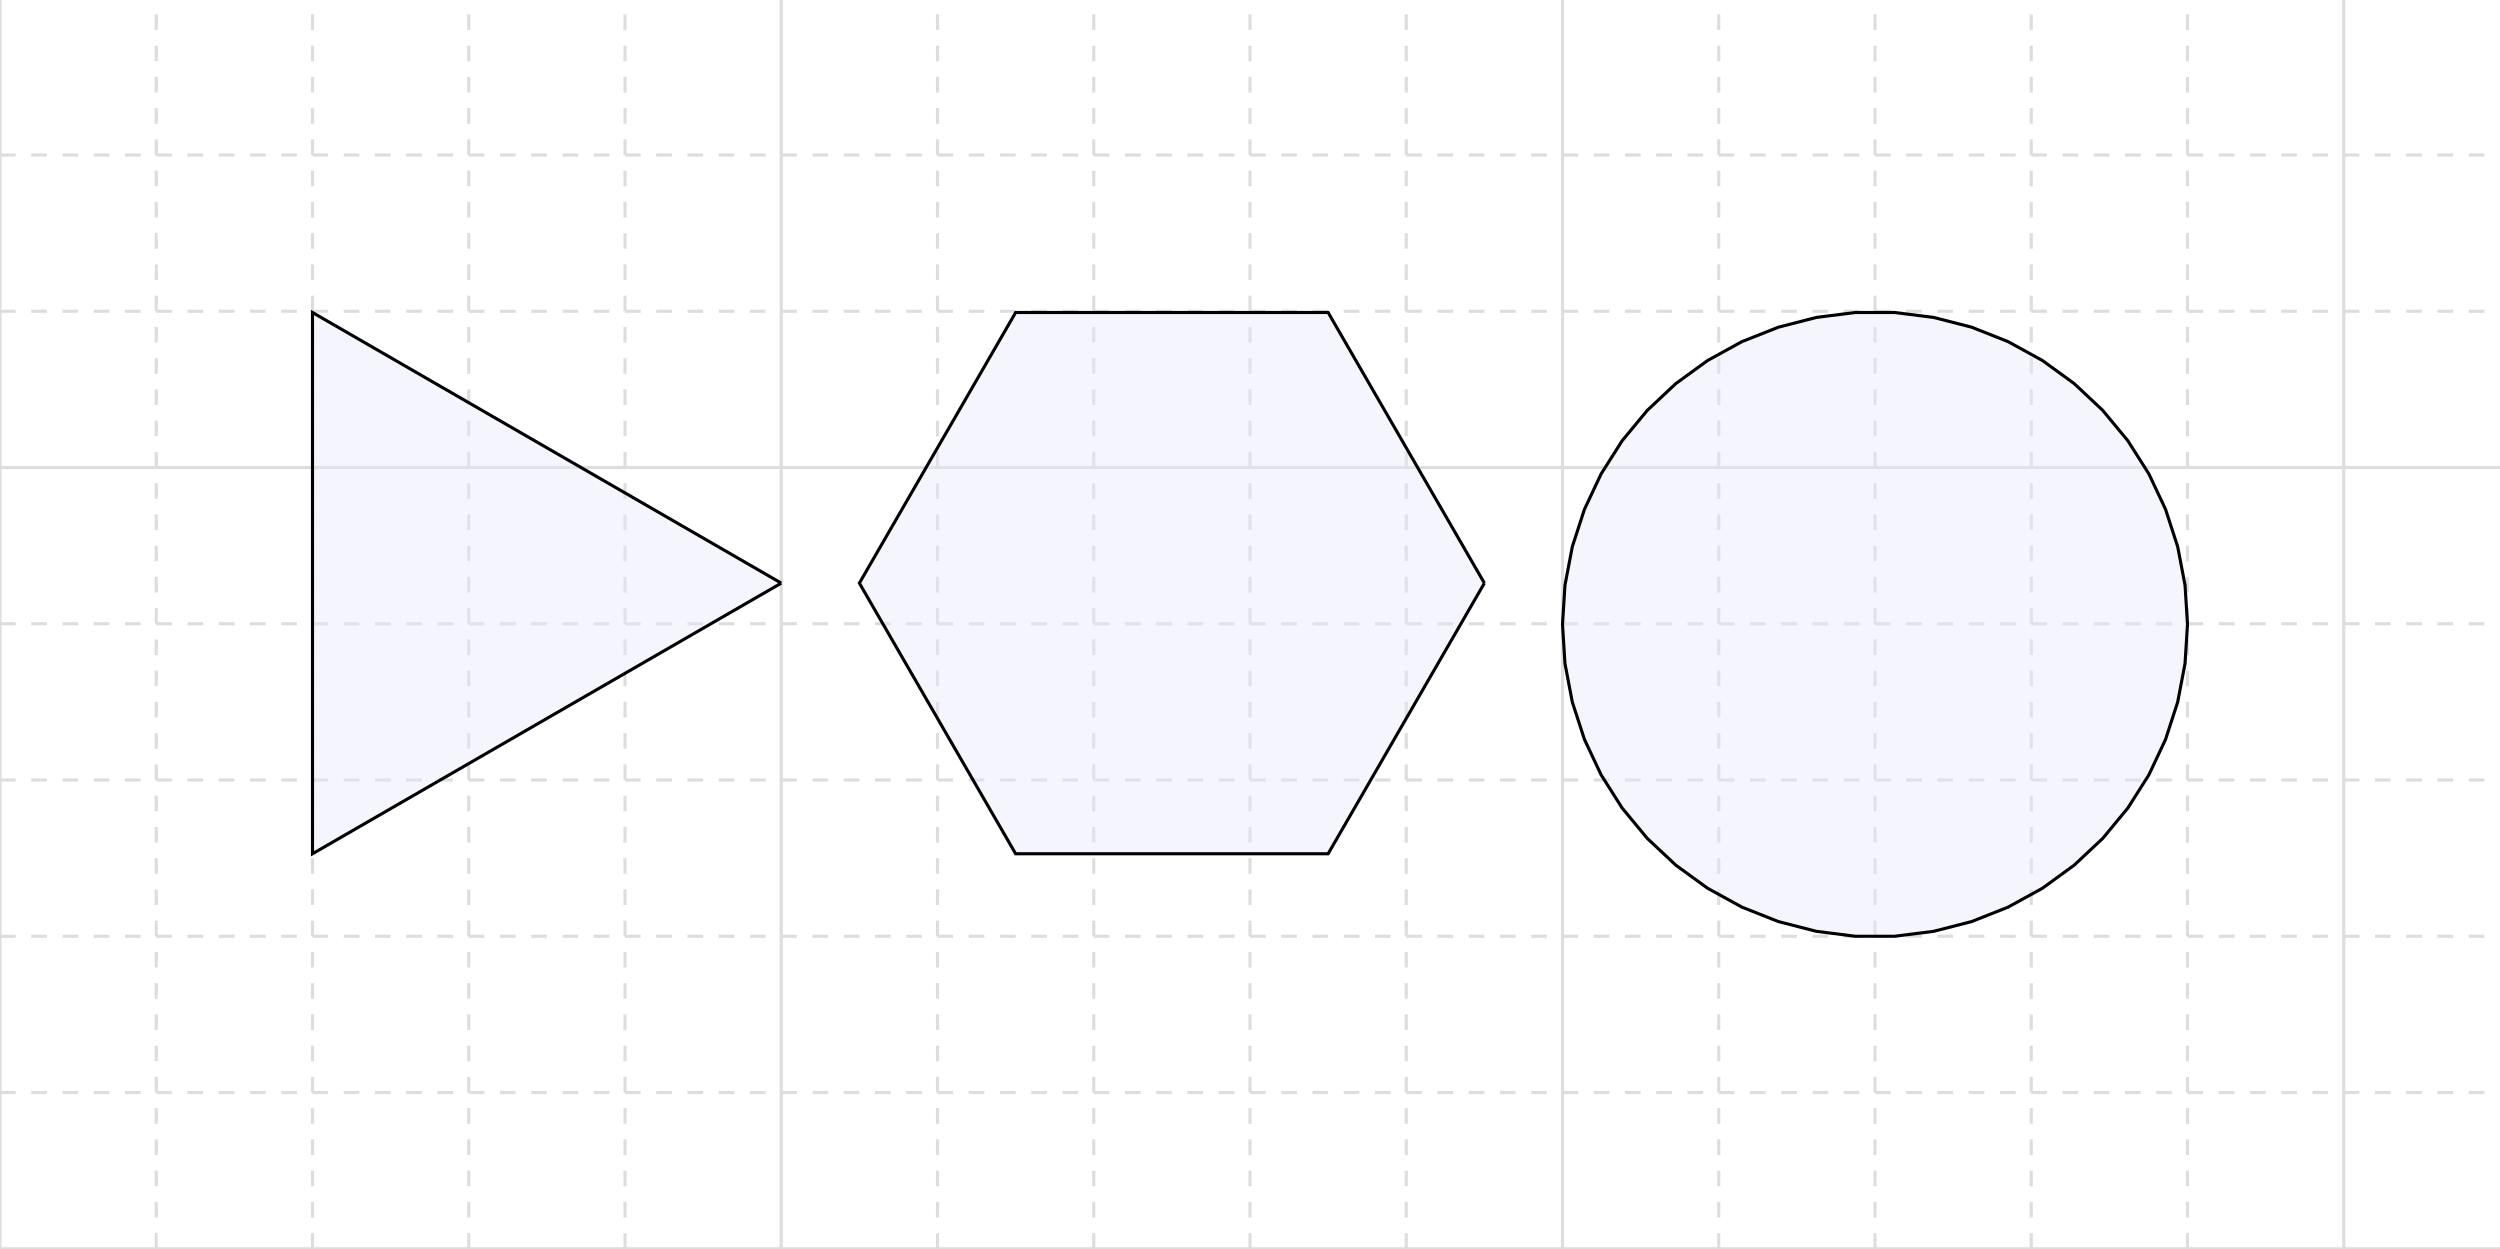
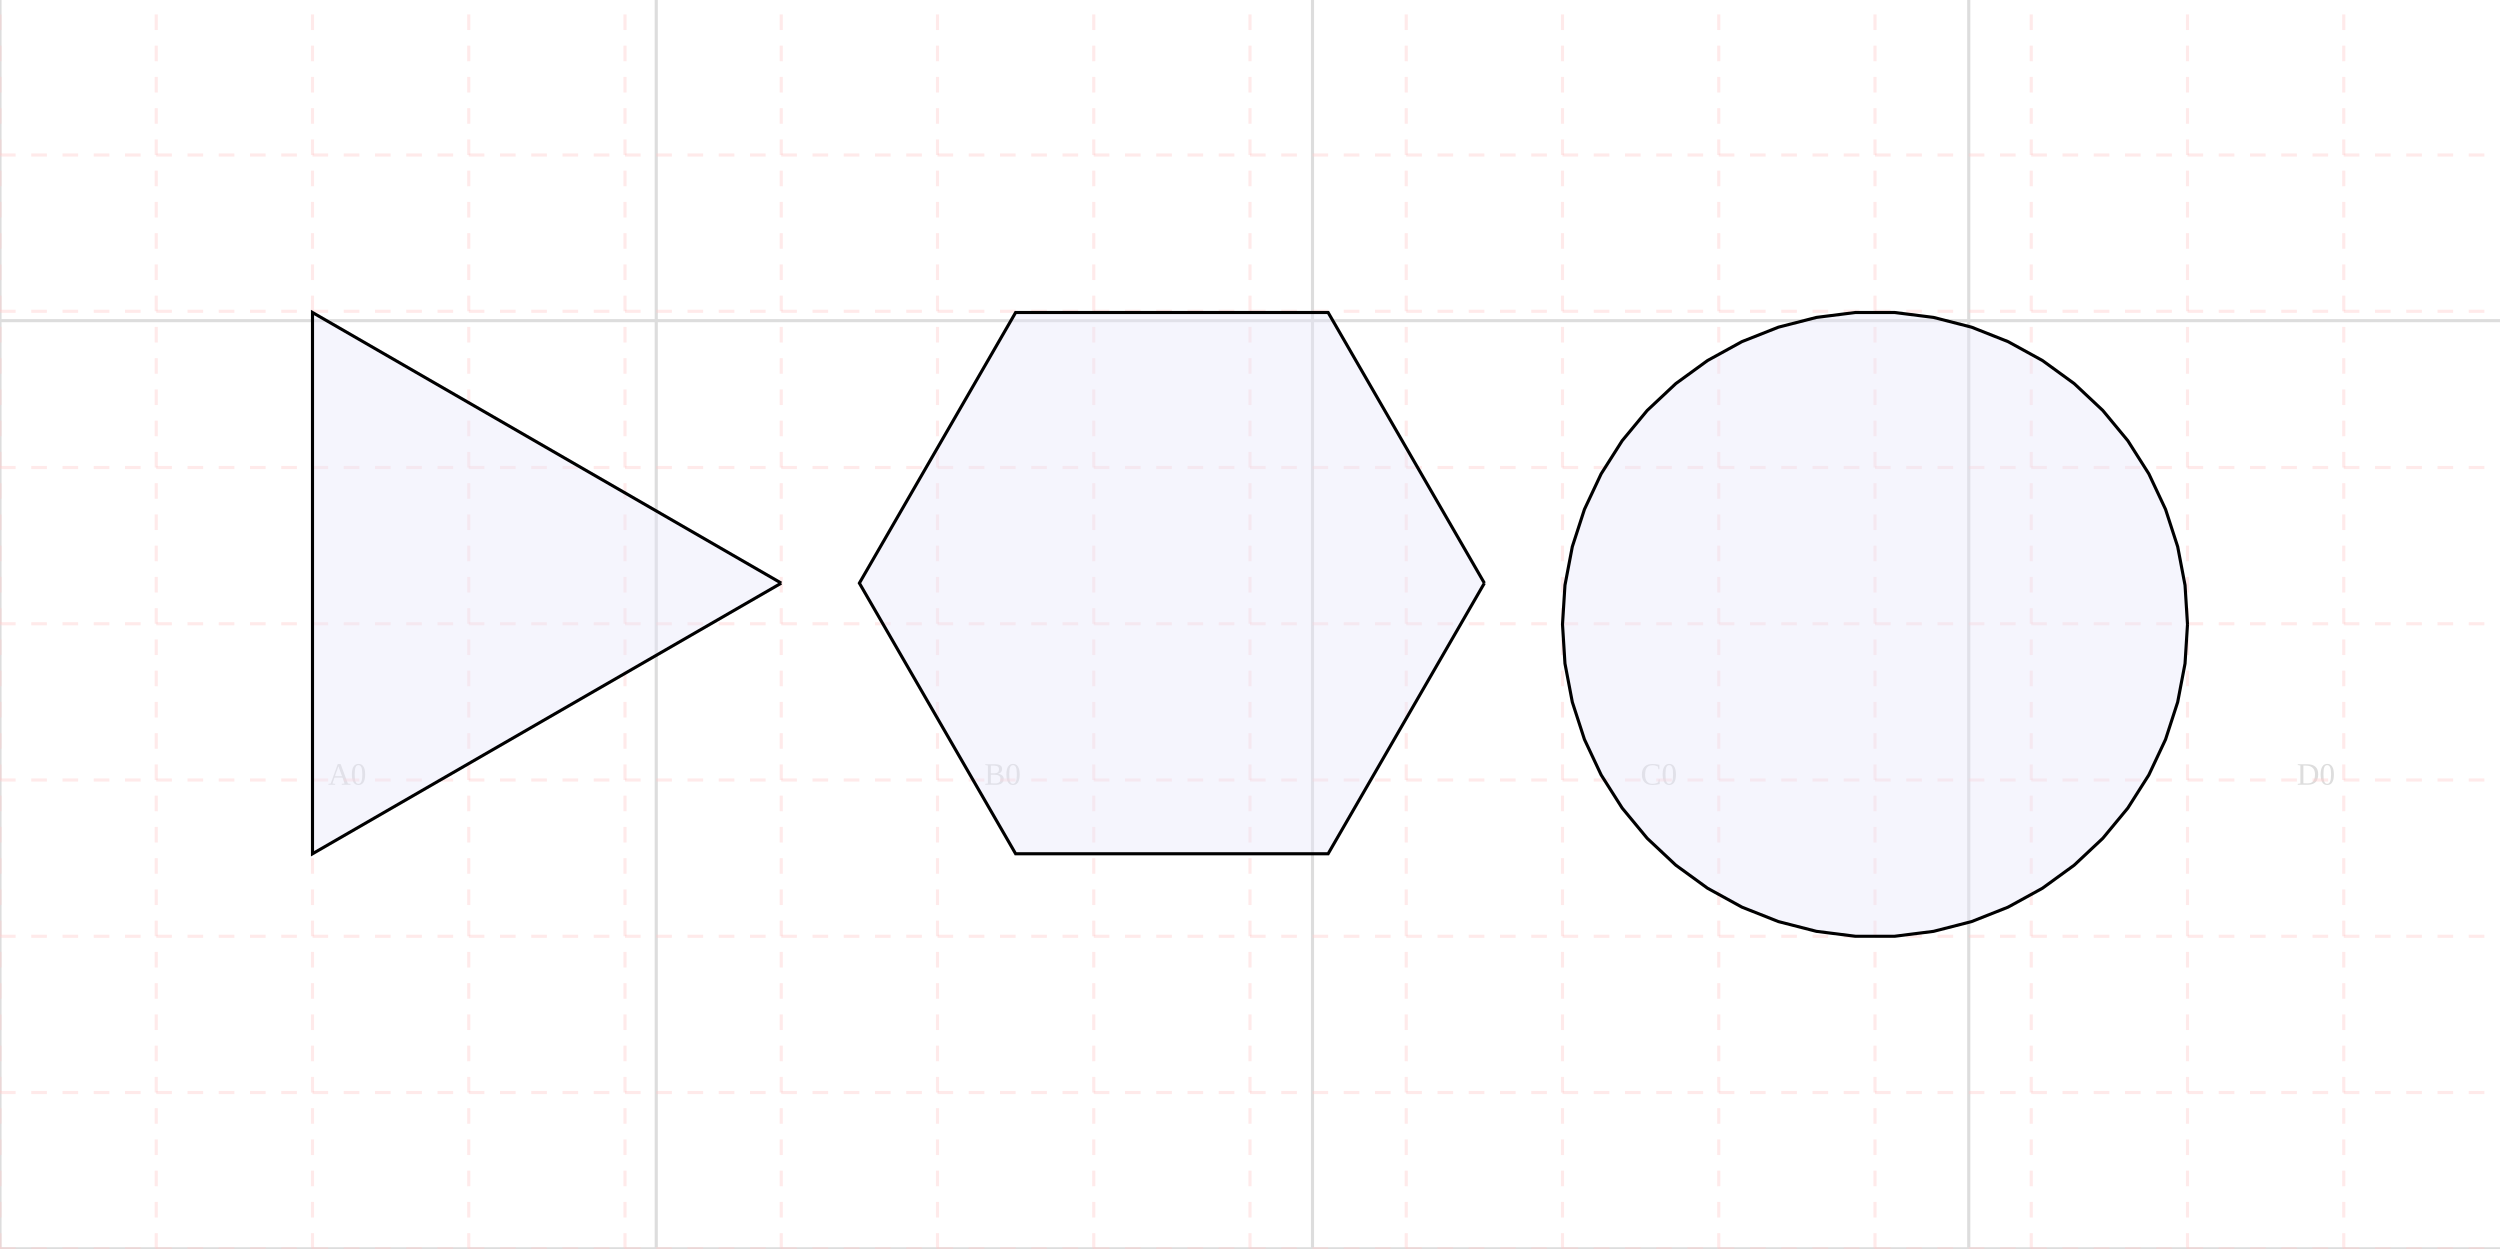
<svg xmlns="http://www.w3.org/2000/svg" width="800.0" height="399.605" viewBox="-75.0 -125.0 800.0 399.605" stroke="black" fill="none">
  <defs>
</defs>
  <path d="M-75.0,274.605 L725.0,274.605" stroke="#dddddd" />
-   <path d="M-75.0,224.605 L725.0,224.605" stroke="#dddddd" stroke-dasharray="5" />
-   <path d="M-75.0,174.605 L725.0,174.605" stroke="#dddddd" stroke-dasharray="5" />
-   <path d="M-75.0,124.605 L725.0,124.605" stroke="#dddddd" stroke-dasharray="5" />
-   <path d="M-75.0,74.605 L725.0,74.605" stroke="#dddddd" stroke-dasharray="5" />
-   <path d="M-75.0,24.605 L725.0,24.605" stroke="#dddddd" />
-   <path d="M-75.0,-25.395 L725.0,-25.395" stroke="#dddddd" stroke-dasharray="5" />
-   <path d="M-75.0,-75.395 L725.0,-75.395" stroke="#dddddd" stroke-dasharray="5" />
+   <path d="M-75.0,-22.395 L725.0,-22.395" stroke="#dddddd" />
  <path d="M-75.0,274.605 L-75.0,-125.0" stroke="#dddddd" />
-   <path d="M-25.0,274.605 L-25.0,-125.0" stroke="#dddddd" stroke-dasharray="5" />
-   <path d="M25.0,274.605 L25.0,-125.0" stroke="#dddddd" stroke-dasharray="5" />
-   <path d="M75.0,274.605 L75.0,-125.0" stroke="#dddddd" stroke-dasharray="5" />
-   <path d="M125.0,274.605 L125.0,-125.0" stroke="#dddddd" stroke-dasharray="5" />
-   <path d="M175.0,274.605 L175.0,-125.0" stroke="#dddddd" />
-   <path d="M225.0,274.605 L225.0,-125.0" stroke="#dddddd" stroke-dasharray="5" />
-   <path d="M275.0,274.605 L275.0,-125.0" stroke="#dddddd" stroke-dasharray="5" />
-   <path d="M325.0,274.605 L325.0,-125.0" stroke="#dddddd" stroke-dasharray="5" />
-   <path d="M375.0,274.605 L375.0,-125.0" stroke="#dddddd" stroke-dasharray="5" />
-   <path d="M425.0,274.605 L425.0,-125.0" stroke="#dddddd" />
-   <path d="M475.0,274.605 L475.0,-125.0" stroke="#dddddd" stroke-dasharray="5" />
-   <path d="M525.0,274.605 L525.0,-125.0" stroke="#dddddd" stroke-dasharray="5" />
-   <path d="M575.0,274.605 L575.0,-125.0" stroke="#dddddd" stroke-dasharray="5" />
-   <path d="M625.0,274.605 L625.0,-125.0" stroke="#dddddd" stroke-dasharray="5" />
-   <path d="M675.0,274.605 L675.0,-125.0" stroke="#dddddd" />
+   <path d="M135.0,274.605 L135.0,-125.0" stroke="#dddddd" />
+   <path d="M345.0,274.605 L345.0,-125.0" stroke="#dddddd" />
+   <path d="M555.0,274.605 L555.0,-125.0" stroke="#dddddd" />
+   <text x="30.0" y="126.105" font-size="10" stroke="none" fill="#dddddd" dy="0em">A0</text>
+   <text x="240.0" y="126.105" font-size="10" stroke="none" fill="#dddddd" dy="0em">B0</text>
+   <text x="450.0" y="126.105" font-size="10" stroke="none" fill="#dddddd" dy="0em">C0</text>
+   <text x="660.0" y="126.105" font-size="10" stroke="none" fill="#dddddd" dy="0em">D0</text>
+   <path d="M-75.0,274.605 L725.0,274.605" stroke="#ffcccc66" stroke-dasharray="5" />
+   <path d="M-75.0,224.605 L725.0,224.605" stroke="#ffcccc66" stroke-dasharray="5" />
+   <path d="M-75.0,174.605 L725.0,174.605" stroke="#ffcccc66" stroke-dasharray="5" />
+   <path d="M-75.0,124.605 L725.0,124.605" stroke="#ffcccc66" stroke-dasharray="5" />
+   <path d="M-75.0,74.605 L725.0,74.605" stroke="#ffcccc66" stroke-dasharray="5" />
+   <path d="M-75.0,24.605 L725.0,24.605" stroke="#ffcccc66" stroke-dasharray="5" />
+   <path d="M-75.0,-25.395 L725.0,-25.395" stroke="#ffcccc66" stroke-dasharray="5" />
+   <path d="M-75.0,-75.395 L725.0,-75.395" stroke="#ffcccc66" stroke-dasharray="5" />
+   <path d="M-75.0,274.605 L-75.0,-125.0" stroke="#ffcccc66" stroke-dasharray="5" />
+   <path d="M-25.0,274.605 L-25.0,-125.0" stroke="#ffcccc66" stroke-dasharray="5" />
+   <path d="M25.0,274.605 L25.0,-125.0" stroke="#ffcccc66" stroke-dasharray="5" />
+   <path d="M75.0,274.605 L75.0,-125.0" stroke="#ffcccc66" stroke-dasharray="5" />
+   <path d="M125.0,274.605 L125.0,-125.0" stroke="#ffcccc66" stroke-dasharray="5" />
+   <path d="M175.0,274.605 L175.0,-125.0" stroke="#ffcccc66" stroke-dasharray="5" />
+   <path d="M225.0,274.605 L225.0,-125.0" stroke="#ffcccc66" stroke-dasharray="5" />
+   <path d="M275.0,274.605 L275.0,-125.0" stroke="#ffcccc66" stroke-dasharray="5" />
+   <path d="M325.0,274.605 L325.0,-125.0" stroke="#ffcccc66" stroke-dasharray="5" />
+   <path d="M375.0,274.605 L375.0,-125.0" stroke="#ffcccc66" stroke-dasharray="5" />
+   <path d="M425.0,274.605 L425.0,-125.0" stroke="#ffcccc66" stroke-dasharray="5" />
+   <path d="M475.0,274.605 L475.0,-125.0" stroke="#ffcccc66" stroke-dasharray="5" />
+   <path d="M525.0,274.605 L525.0,-125.0" stroke="#ffcccc66" stroke-dasharray="5" />
+   <path d="M575.0,274.605 L575.0,-125.0" stroke="#ffcccc66" stroke-dasharray="5" />
+   <path d="M625.0,274.605 L625.0,-125.0" stroke="#ffcccc66" stroke-dasharray="5" />
+   <path d="M675.0,274.605 L675.0,-125.0" stroke="#ffcccc66" stroke-dasharray="5" />
  <g>
    <path d="M175,61.603 L25,-25.0 L25.0,148.205 L175,61.603" fill="#E6E6FA66" stroke="black" />
  </g>
  <g>
    <path d="M400,61.603 L350,-25 L250,-25.0 L200,61.603 L250.0,148.205 L350.0,148.205 L400,61.603" fill="#E6E6FA66" stroke="black" />
  </g>
  <g>
    <path d="M625.0,74.803 L624.211,62.269 L621.858,49.934 L617.978,37.99 L612.631,26.627 L605.902,16.024 L597.897,6.348 L588.742,-2.249 L578.583,-9.63 L567.578,-15.68 L555.902,-20.303 L543.738,-23.426 L531.279,-25.0 L518.721,-25.0 L506.262,-23.426 L494.098,-20.303 L482.422,-15.68 L471.417,-9.63 L461.258,-2.249 L452.103,6.348 L444.098,16.024 L437.369,26.627 L432.022,37.99 L428.142,49.934 L425.789,62.269 L425.0,74.803 L425.789,87.336 L428.142,99.672 L432.022,111.615 L437.369,122.978 L444.098,133.581 L452.103,143.257 L461.258,151.854 L471.417,159.235 L482.422,165.285 L494.098,169.908 L506.262,173.031 L518.721,174.605 L531.279,174.605 L543.738,173.031 L555.902,169.908 L567.578,165.285 L578.583,159.235 L588.742,151.854 L597.897,143.257 L605.902,133.581 L612.631,122.978 L617.978,111.615 L621.858,99.672 L624.211,87.336 L625.0,74.803" fill="#E6E6FA66" stroke="black" />
  </g>
</svg>
